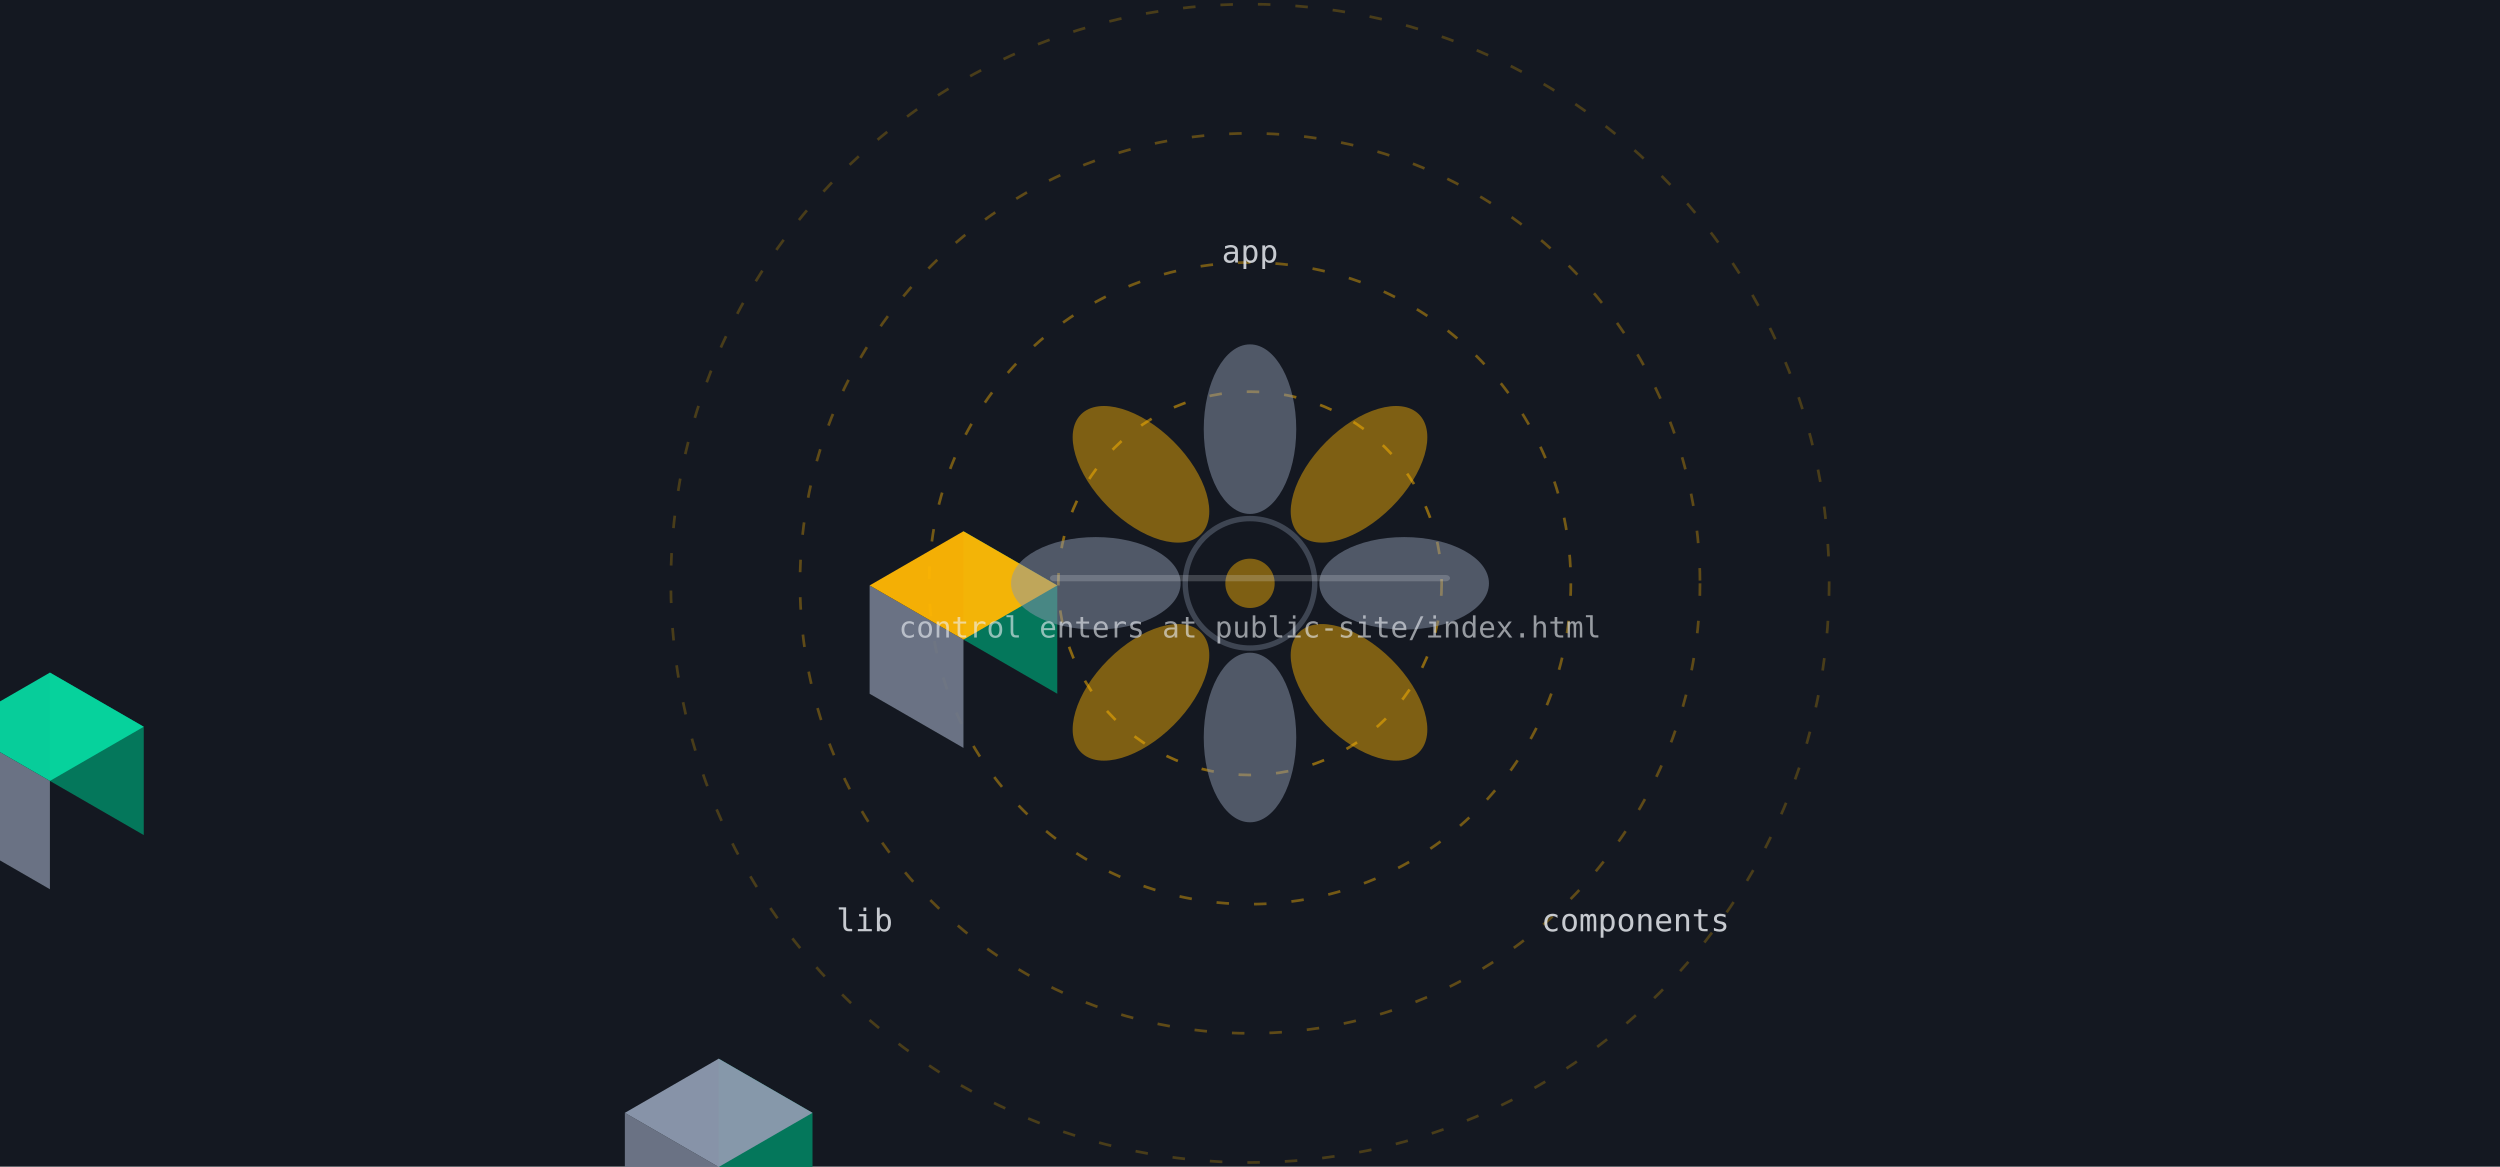
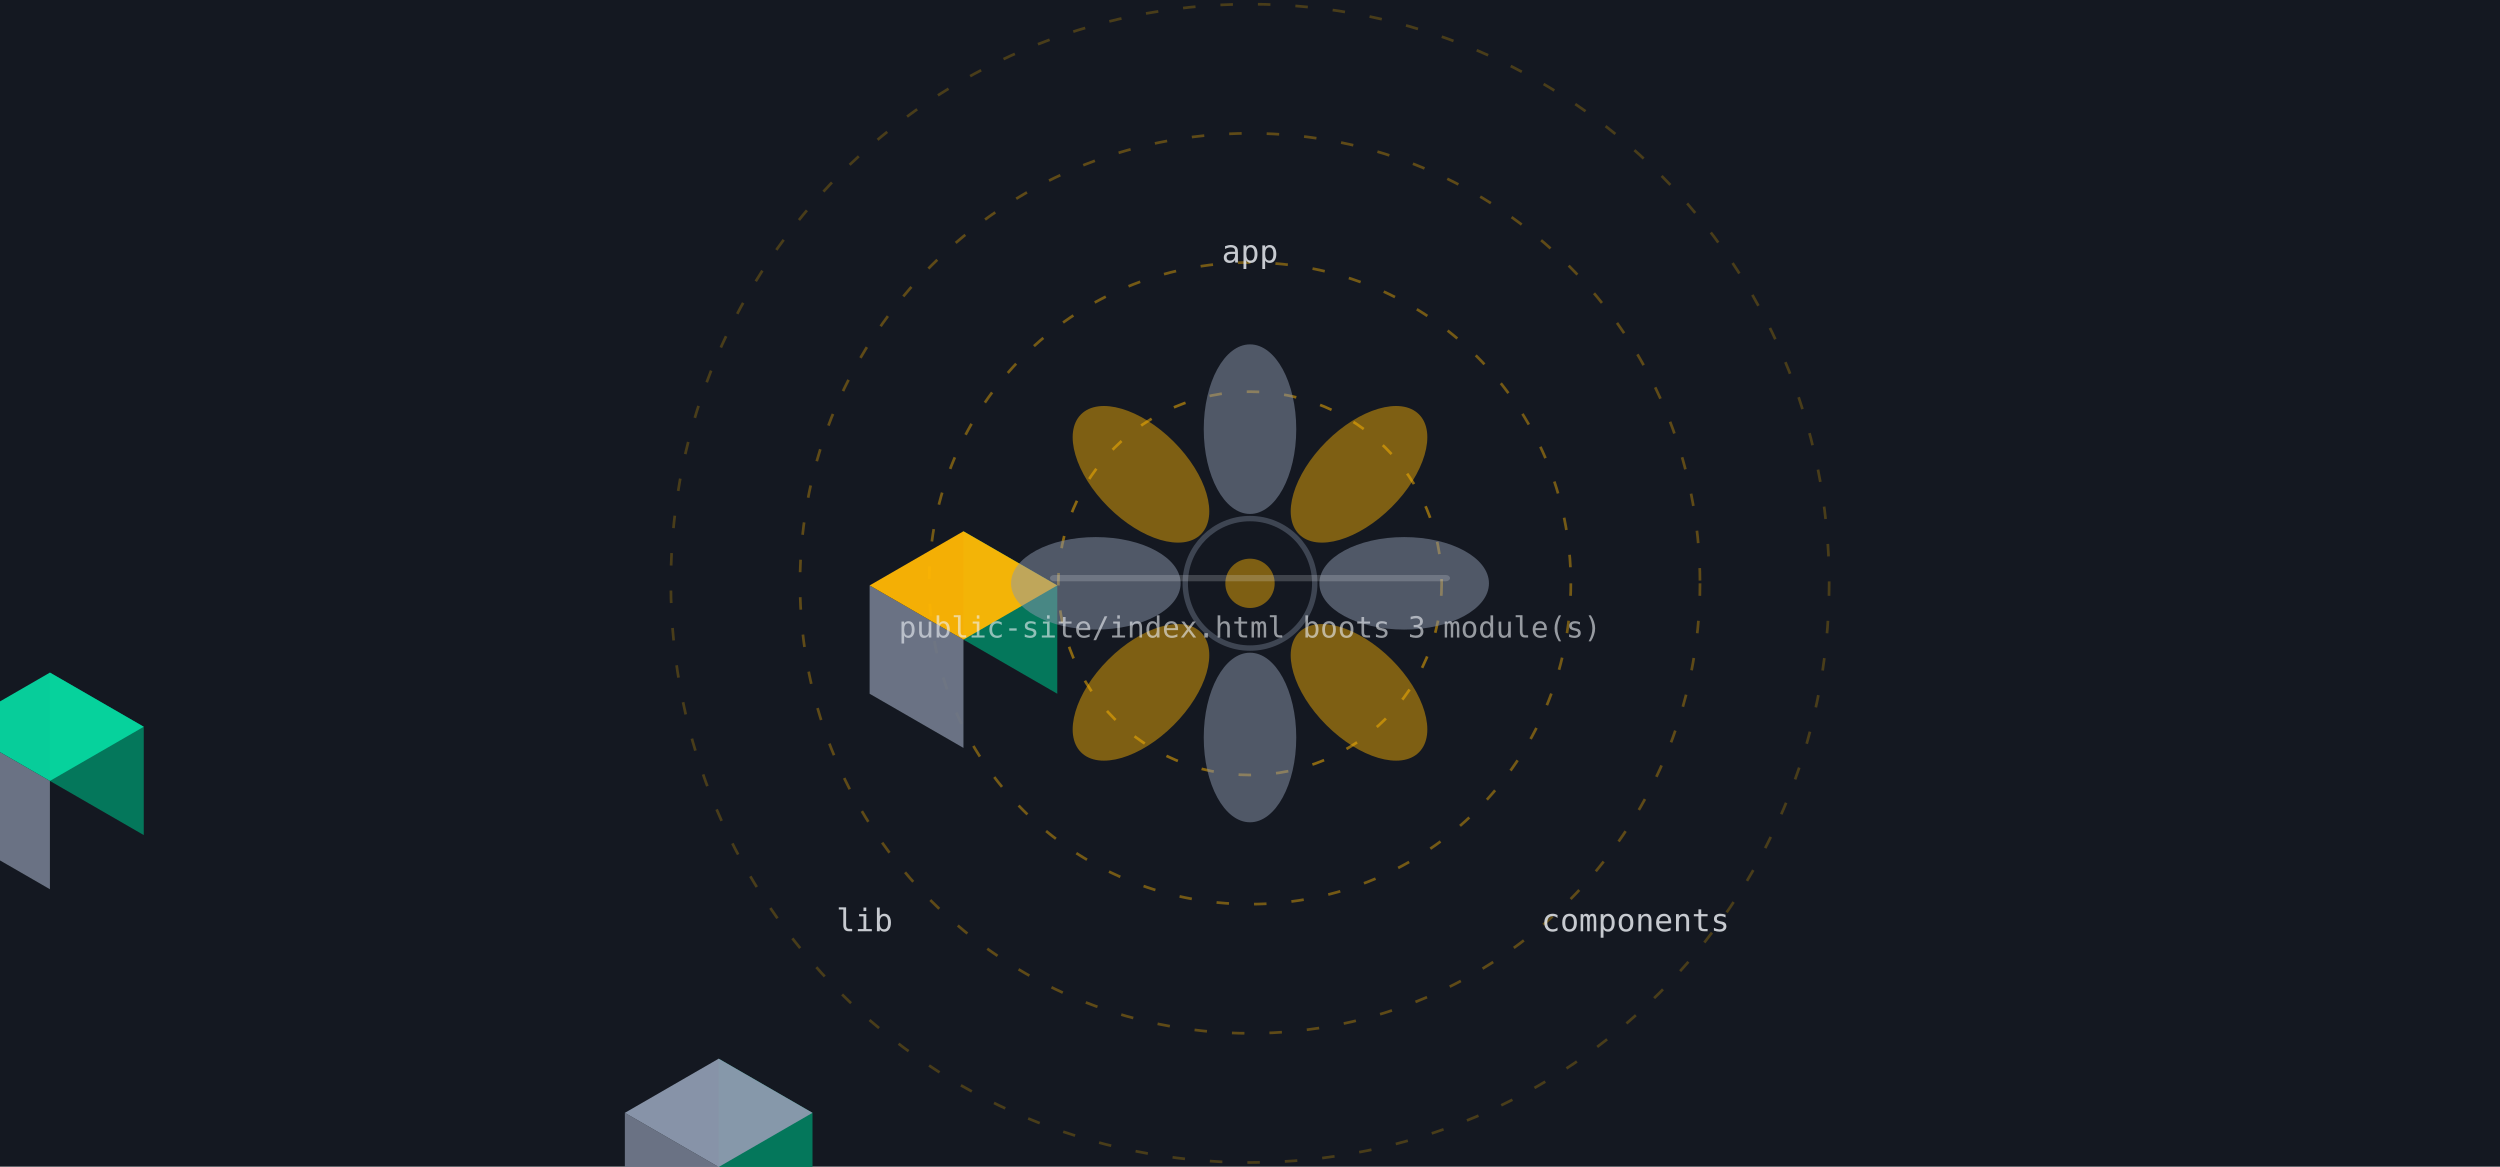
<svg xmlns="http://www.w3.org/2000/svg" viewBox="0 0 1200 560" width="1200" height="560" role="img" aria-label="evalforge workflow">
  <rect width="1200" height="560" fill="#141821" />
  <defs>
    <linearGradient id="gk" x1="0" y1="0" x2="1" y2="1">
      <stop offset="0%" stop-color="#ffb703" />
      <stop offset="100%" stop-color="#8d99ae" />
    </linearGradient>
  </defs>
  <circle cx="600.00" cy="280.00" r="92.00" fill="none" stroke="rgba(255,183,3,0.500)" stroke-width="1.30" opacity="1.00" stroke-dasharray="6 12" />
  <circle cx="600.00" cy="280.00" r="154.00" fill="none" stroke="rgba(255,183,3,0.410)" stroke-width="1.30" opacity="1.00" stroke-dasharray="6 12" />
  <circle cx="600.00" cy="280.00" r="216.00" fill="none" stroke="rgba(255,183,3,0.320)" stroke-width="1.30" opacity="1.00" stroke-dasharray="6 12" />
  <circle cx="600.00" cy="280.00" r="278.00" fill="none" stroke="rgba(255,183,3,0.230)" stroke-width="1.30" opacity="1.00" stroke-dasharray="6 12" />
  <polygon points="462.46,307.00 507.49,333.00 507.49,281.00 462.46,255.00" fill="#037c5d" opacity="0.95" />
  <polygon points="417.42,333.00 462.46,359.00 462.46,307.00 417.42,281.00" fill="#6e7788" opacity="0.95" />
  <polygon points="462.46,255.00 507.49,281.00 462.46,307.00 417.42,281.00" fill="#ffb703" opacity="0.95" />
  <text x="600" y="126" font-family="ui-monospace,Menlo,monospace" font-size="15" fill="rgba(238,241,246,0.820)" text-anchor="middle">app</text>
  <polygon points="344.96,560.16 390.00,586.16 390.00,534.16 344.96,508.16" fill="#037c5d" opacity="0.95" />
  <polygon points="299.93,586.16 344.96,612.16 344.96,560.16 299.93,534.16" fill="#6e7788" opacity="0.95" />
  <polygon points="344.96,508.16 390.00,534.16 344.96,560.16 299.93,534.16" fill="#8d99ae" opacity="0.95" />
  <text x="785" y="447" font-family="ui-monospace,Menlo,monospace" font-size="15" fill="rgba(238,241,246,0.820)" text-anchor="middle">components</text>
  <polygon points="23.96,374.84 69.00,400.84 69.00,348.84 23.96,322.84" fill="#037c5d" opacity="0.95" />
  <polygon points="-21.07,400.84 23.96,426.84 23.96,374.84 -21.07,348.84" fill="#6e7788" opacity="0.95" />
  <polygon points="23.96,322.84 69.00,348.84 23.96,374.84 -21.07,348.84" fill="#06d6a0" opacity="0.95" />
  <text x="415" y="447" font-family="ui-monospace,Menlo,monospace" font-size="15" fill="rgba(238,241,246,0.820)" text-anchor="middle">lib</text>
  <ellipse cx="600.00" cy="206.00" rx="22.20" ry="40.70" fill="rgba(141,153,174,0.500)" opacity="1.00" transform="rotate(0.0 600.00 206.00)" />
  <ellipse cx="652.33" cy="227.67" rx="22.20" ry="40.70" fill="rgba(255,183,3,0.450)" opacity="1.00" transform="rotate(45.0 652.33 227.67)" />
  <ellipse cx="674.00" cy="280.00" rx="22.20" ry="40.70" fill="rgba(141,153,174,0.500)" opacity="1.00" transform="rotate(90.0 674.00 280.00)" />
  <ellipse cx="652.33" cy="332.33" rx="22.20" ry="40.70" fill="rgba(255,183,3,0.450)" opacity="1.00" transform="rotate(135.0 652.33 332.33)" />
  <ellipse cx="600.00" cy="354.00" rx="22.20" ry="40.70" fill="rgba(141,153,174,0.500)" opacity="1.00" transform="rotate(180.0 600.00 354.00)" />
  <ellipse cx="547.67" cy="332.33" rx="22.20" ry="40.70" fill="rgba(255,183,3,0.450)" opacity="1.00" transform="rotate(225.0 547.67 332.33)" />
  <ellipse cx="526.00" cy="280.00" rx="22.20" ry="40.70" fill="rgba(141,153,174,0.500)" opacity="1.00" transform="rotate(270.0 526.00 280.00)" />
  <ellipse cx="547.67" cy="227.67" rx="22.20" ry="40.70" fill="rgba(255,183,3,0.450)" opacity="1.00" transform="rotate(315.0 547.67 227.67)" />
  <circle cx="600.00" cy="280.00" r="31.08" fill="none" stroke="rgba(141,153,174,0.500)" stroke-width="2.59" opacity="0.70" />
  <circle cx="600.00" cy="280.00" r="11.84" fill="rgba(255,183,3,0.450)" opacity="1.00" />
  <rect x="504.00" y="276.00" width="192.00" height="3.00" rx="2.00" fill="rgba(238,241,246,0.200)" opacity="1.00" />
-   <text x="600" y="306" font-family="ui-monospace,Menlo,monospace" font-size="14" fill="rgba(238,241,246,0.600)" text-anchor="middle">control enters at public-site/index.html</text>
+   <text x="600" y="306" font-family="ui-monospace,Menlo,monospace" font-size="14" fill="rgba(238,241,246,0.600)" text-anchor="middle">public-site/index.html boots 3 module(s)</text>
</svg>
